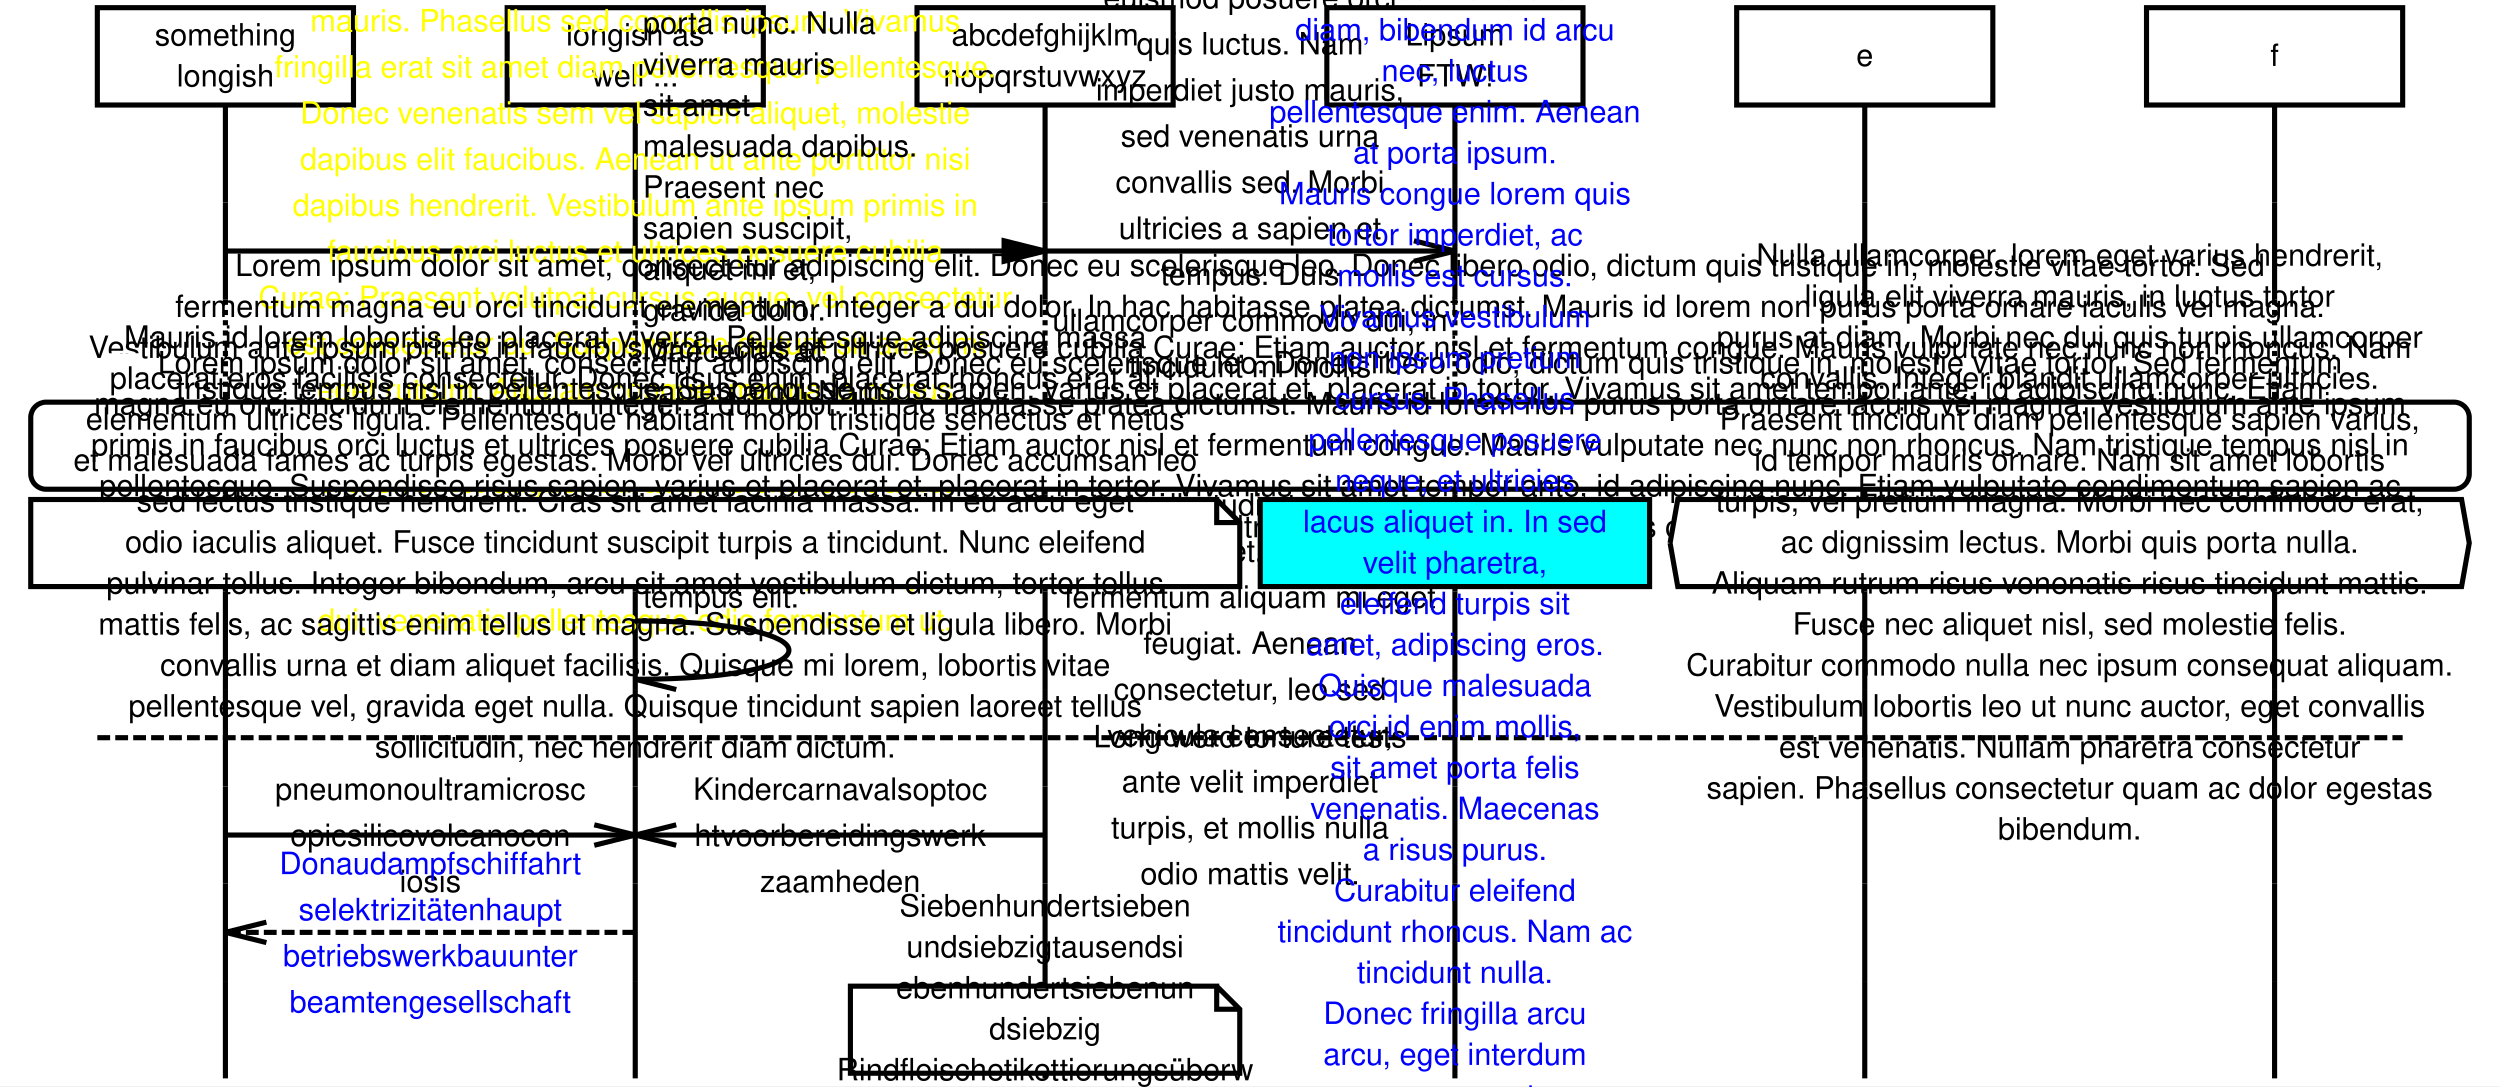
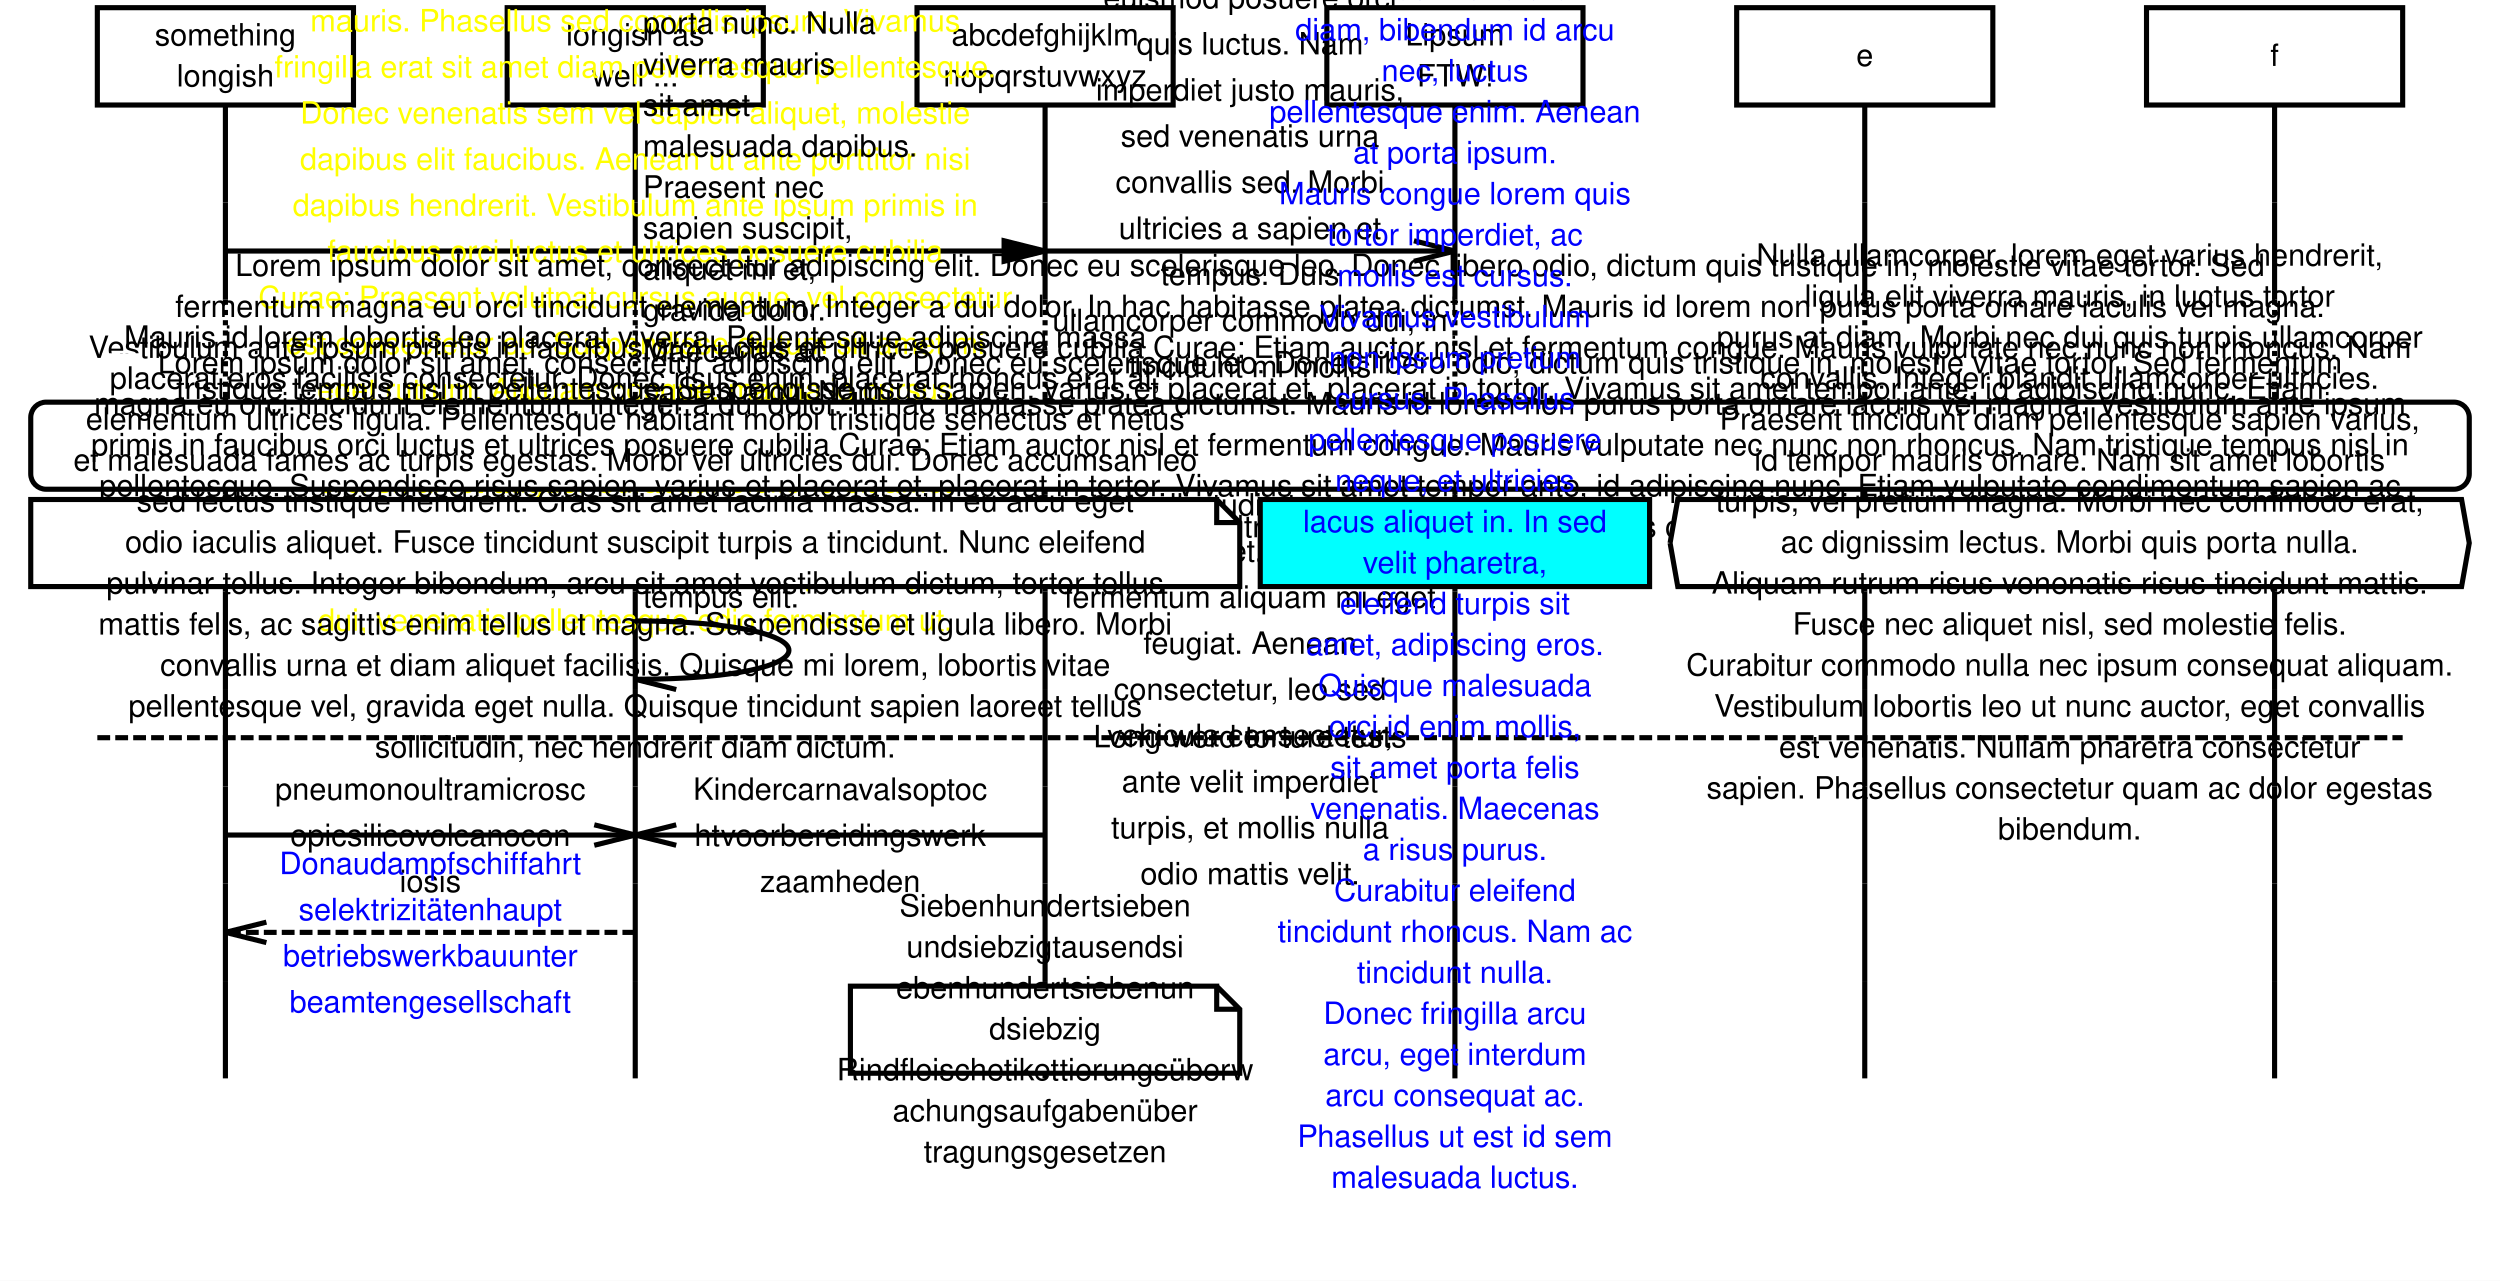
- <svg xmlns="http://www.w3.org/2000/svg" xmlns:xlink="http://www.w3.org/1999/xlink" version="1.1" id="mscgen_js-svg-__svg" class="mscgenjs-fence" width="976" height="424">
+ <svg xmlns="http://www.w3.org/2000/svg" xmlns:xlink="http://www.w3.org/1999/xlink" version="1.1" id="mscgen_js-svg-__svg" class="mscgenjs-fence" width="976" height="500">
  <defs>
-     <style type="text/css">svg.mscgenjs-fence{font-family:Helvetica,sans-serif;font-size:12px;font-weight:normal;font-style:normal;text-decoration:none;background-color:white;stroke:black;color:black;}.mscgenjs-fence rect{fill:none;stroke:black;stroke-width:2;}.mscgenjs-fence rect.entity{fill:white;}.mscgenjs-fence rect.label-text-background{fill:white;stroke:white;stroke-width:0;}.mscgenjs-fence rect.bglayer{fill:white;stroke:white;stroke-width:0;}.mscgenjs-fence line{stroke:black;stroke-width:2;}.mscgenjs-fence line.return{stroke-dasharray:5,2;}.mscgenjs-fence line.comment{stroke-dasharray:5,2;}.mscgenjs-fence line.inline_expression_divider{stroke-dasharray:10,5;}.mscgenjs-fence text{color:inherit;stroke:none;text-anchor:middle;}.mscgenjs-fence text.entity-text{text-decoration:underline;}.mscgenjs-fence text.anchor-start{text-anchor:start;}.mscgenjs-fence path{stroke:black;color:black;stroke-width:2;fill:none;}.mscgenjs-fence .arrow-marker{overflow:visible;}.mscgenjs-fence .arrow-style{stroke-width:1;}.mscgenjs-fence .arcrowomit{stroke-dasharray:2,2;}.mscgenjs-fence rect.box, .mscgenjs-fence path.box{fill:white;}.mscgenjs-fence .inherit{stroke:inherit;color:inherit;}.mscgenjs-fence .inherit-fill{fill:inherit;}.mscgenjs-fence .watermark{stroke:black;color:black;fill:black;font-size:48pt;font-weight:bold;opacity:0.14;}</style>
+     <style type="text/css">svg.mscgenjs-fence{font-family:Helvetica,sans-serif;font-size:12px;font-weight:normal;font-style:normal;text-decoration:none;background-color:white;stroke:black;stroke-width:2;color:black;}.mscgenjs-fence rect{fill:none;stroke:black;}.mscgenjs-fence rect.entity{fill:white;}.mscgenjs-fence rect.label-text-background{fill:white;stroke:white;stroke-width:0;}.mscgenjs-fence rect.bglayer{fill:white;stroke:white;stroke-width:0;}.mscgenjs-fence line{stroke:black;}.mscgenjs-fence line.return{stroke-dasharray:5,2;}.mscgenjs-fence line.comment{stroke-dasharray:5,2;}.mscgenjs-fence line.inline_expression_divider{stroke-dasharray:10,5;}.mscgenjs-fence text{color:inherit;stroke:none;text-anchor:middle;}.mscgenjs-fence text.entity-text{text-decoration:underline;}.mscgenjs-fence text.anchor-start{text-anchor:start;}.mscgenjs-fence path{stroke:black;color:black;fill:none;}.mscgenjs-fence .arrow-marker{overflow:visible;}.mscgenjs-fence .arrow-style{stroke-width:1;}.mscgenjs-fence .arcrowomit{stroke-dasharray:2,2;}.mscgenjs-fence rect.box, .mscgenjs-fence path.box{fill:white;}.mscgenjs-fence .inherit{stroke:inherit;color:inherit;}.mscgenjs-fence .inherit-fill{fill:inherit;}.mscgenjs-fence .watermark{stroke:black;color:black;fill:black;font-size:48pt;font-weight:bold;opacity:0.14;}</style>
    <marker orient="auto" id="mscgen_js-svg-__svgcallback-black" class="arrow-marker" viewBox="0 0 10 10" refX="9" refY="3" markerUnits="strokeWidth" markerWidth="10" markerHeight="10">
      <path d="M 1,1 l 8,2 l-8,2" class="arrow-style" style="stroke-dasharray:100,1;stroke:black" />
    </marker>
    <marker orient="auto" id="mscgen_js-svg-__svgcallback-l-black" class="arrow-marker" viewBox="0 0 10 10" refX="9" refY="3" markerUnits="strokeWidth" markerWidth="10" markerHeight="10">
      <path d="M17,1 l-8,2 l 8,2" class="arrow-style" style="stroke-dasharray:100,1;stroke:black" />
    </marker>
    <marker orient="auto" id="mscgen_js-svg-__svgmethod-black" class="arrow-marker" viewBox="0 0 10 10" refX="9" refY="3" markerUnits="strokeWidth" markerWidth="10" markerHeight="10">
      <polygon points="1,1  9,3  1,5" class="arrow-style" stroke="black" fill="black" />
    </marker>
    <marker orient="auto" id="mscgen_js-svg-__svgmethod-l-black" class="arrow-marker" viewBox="0 0 10 10" refX="9" refY="3" markerUnits="strokeWidth" markerWidth="10" markerHeight="10">
      <polygon points="17,1 9,3 17,5" class="arrow-style" stroke="black" fill="black" />
    </marker>
    <marker orient="auto" id="mscgen_js-svg-__svgsignal-black" class="arrow-marker" viewBox="0 0 10 10" refX="9" refY="3" markerUnits="strokeWidth" markerWidth="10" markerHeight="10">
      <path d="M9,3 l-8, 2" class="arrow-style" style="stroke-dasharray:100,1;stroke:black" />
    </marker>
    <marker orient="auto" id="mscgen_js-svg-__svgsignal-u-black" class="arrow-marker" viewBox="0 0 10 10" refX="9" refY="3" markerUnits="strokeWidth" markerWidth="10" markerHeight="10">
      <path d="M9,3 l-8,-2" class="arrow-style" style="stroke-dasharray:100,1;stroke:black" />
    </marker>
    <marker orient="auto" id="mscgen_js-svg-__svgsignal-l-black" class="arrow-marker" viewBox="0 0 10 10" refX="9" refY="3" markerUnits="strokeWidth" markerWidth="10" markerHeight="10">
      <path d="M9,3 l 8, 2" class="arrow-style" style="stroke-dasharray:100,1;stroke:black" />
    </marker>
    <marker orient="auto" id="mscgen_js-svg-__svgsignal-lu-black" class="arrow-marker" viewBox="0 0 10 10" refX="9" refY="3" markerUnits="strokeWidth" markerWidth="10" markerHeight="10">
      <path d="M9,3 l 8,-2" class="arrow-style" style="stroke-dasharray:100,1;stroke:black" />
    </marker>
    <g id="mscgen_js-svg-__svg__defs">
-       <g id="mscgen_js-svg-__svga">
-         <rect width="100" height="38" class="entity" />
-         <g>
-           <text x="50" y="14.75" class="entity-text ">
-             <tspan>something</tspan>
-           </text>
-           <text x="50" y="30.75" class="entity-text ">
-             <tspan>longish </tspan>
-           </text>
-         </g>
-       </g>
-       <g id="mscgen_js-svg-__svgb">
-         <rect width="100" height="38" class="entity" />
-         <g>
-           <text x="50" y="14.75" class="entity-text ">
-             <tspan>longish as</tspan>
-           </text>
-           <text x="50" y="30.75" class="entity-text ">
-             <tspan>well ...</tspan>
-           </text>
-         </g>
-       </g>
-       <g id="mscgen_js-svg-__svgc">
-         <rect width="100" height="38" class="entity" />
-         <g>
-           <text x="50" y="14.75" class="entity-text ">
-             <tspan>abcdefghijklm</tspan>
-           </text>
-           <text x="50" y="30.75" class="entity-text ">
-             <tspan>nopqrstuvwxyz</tspan>
-           </text>
-         </g>
-       </g>
-       <g id="mscgen_js-svg-__svgd">
-         <rect width="100" height="38" class="entity" />
-         <g>
-           <text x="50" y="14.75" class="entity-text ">
-             <tspan>Lipsum</tspan>
-           </text>
-           <text x="50" y="30.75" class="entity-text ">
-             <tspan>FTW!</tspan>
-           </text>
-         </g>
-       </g>
-       <g id="mscgen_js-svg-__svge">
-         <rect width="100" height="38" class="entity" />
-         <g>
-           <text x="50" y="22.75" class="entity-text ">
-             <tspan>e</tspan>
-           </text>
-         </g>
-       </g>
-       <g id="mscgen_js-svg-__svgf">
-         <rect width="100" height="38" class="entity" />
-         <g>
-           <text x="50" y="22.75" class="entity-text ">
-             <tspan>f</tspan>
-           </text>
+       <g id="mscgen_js-svg-__svgentities">
+         <g id="mscgen_js-svg-__svga">
+           <rect width="100" height="38" class="entity" />
+           <g>
+             <text x="50" y="14.75" class="entity-text ">
+               <tspan>something</tspan>
+             </text>
+             <text x="50" y="30.75" class="entity-text ">
+               <tspan>longish </tspan>
+             </text>
+           </g>
+         </g>
+         <g id="mscgen_js-svg-__svgb">
+           <rect width="100" height="38" x="160" class="entity" />
+           <g>
+             <text x="210" y="14.75" class="entity-text ">
+               <tspan>longish as</tspan>
+             </text>
+             <text x="210" y="30.75" class="entity-text ">
+               <tspan>well ...</tspan>
+             </text>
+           </g>
+         </g>
+         <g id="mscgen_js-svg-__svgc">
+           <rect width="100" height="38" x="320" class="entity" />
+           <g>
+             <text x="370" y="14.75" class="entity-text ">
+               <tspan>abcdefghijklm</tspan>
+             </text>
+             <text x="370" y="30.75" class="entity-text ">
+               <tspan>nopqrstuvwxyz</tspan>
+             </text>
+           </g>
+         </g>
+         <g id="mscgen_js-svg-__svgd">
+           <rect width="100" height="38" x="480" class="entity" />
+           <g>
+             <text x="530" y="14.75" class="entity-text ">
+               <tspan>Lipsum</tspan>
+             </text>
+             <text x="530" y="30.75" class="entity-text ">
+               <tspan>FTW!</tspan>
+             </text>
+           </g>
+         </g>
+         <g id="mscgen_js-svg-__svge">
+           <rect width="100" height="38" x="640" class="entity" />
+           <g>
+             <text x="690" y="22.75" class="entity-text ">
+               <tspan>e</tspan>
+             </text>
+           </g>
+         </g>
+         <g id="mscgen_js-svg-__svgf">
+           <rect width="100" height="38" x="800" class="entity" />
+           <g>
+             <text x="850" y="22.75" class="entity-text ">
+               <tspan>f</tspan>
+             </text>
+           </g>
        </g>
      </g>
      <g id="mscgen_js-svg-__svgarcrow">
        <line x1="50" y1="-19" x2="50" y2="19" class="mscgen_js-svg-__svgarcrow" />
        <line x1="210" y1="-19" x2="210" y2="19" class="mscgen_js-svg-__svgarcrow" />
        <line x1="370" y1="-19" x2="370" y2="19" class="mscgen_js-svg-__svgarcrow" />
        <line x1="530" y1="-19" x2="530" y2="19" class="mscgen_js-svg-__svgarcrow" />
        <line x1="690" y1="-19" x2="690" y2="19" class="mscgen_js-svg-__svgarcrow" />
        <line x1="850" y1="-19" x2="850" y2="19" class="mscgen_js-svg-__svgarcrow" />
      </g>
      <g id="mscgen_js-svg-__svg0_0">
        <line x1="50" y1="0" x2="370" y2="0" class="arc directional method" style="stroke:black" marker-end="url(#mscgen_js-svg-__svgmethod-black)" />
        <g>
          <rect width="15" height="15" x="2" y="2" class="label-text-background" style="fill:black; stroke:black;" />
          <text x="210" y="-139.75" class="directional-text method-text " style="fill:yellow;">
            <tspan>Phasellus elementum neque mauris, ut tempus nunc</tspan>
          </text>
          <rect width="15" height="15" x="2" y="2" class="label-text-background" style="fill:black; stroke:black;" />
          <text x="210" y="-121.75" class="directional-text method-text " style="fill:yellow;">
            <tspan>suscipit rutrum. Etiam id pretium nisl, a</tspan>
          </text>
          <rect width="15" height="15" x="2" y="2" class="label-text-background" style="fill:black; stroke:black;" />
          <text x="210" y="-103.75" class="directional-text method-text " style="fill:yellow;">
            <tspan>consectetur orci. Mauris et iaculis tellus, eu tristique</tspan>
          </text>
          <rect width="15" height="15" x="2" y="2" class="label-text-background" style="fill:black; stroke:black;" />
          <text x="210" y="-85.75" class="directional-text method-text " style="fill:yellow;">
            <tspan>mauris. Phasellus sed convallis ipsum. Vivamus</tspan>
          </text>
          <rect width="15" height="15" x="2" y="2" class="label-text-background" style="fill:black; stroke:black;" />
          <text x="210" y="-67.75" class="directional-text method-text " style="fill:yellow;">
            <tspan>fringilla erat sit amet diam pellentesque pellentesque.</tspan>
          </text>
          <rect width="15" height="15" x="2" y="2" class="label-text-background" style="fill:black; stroke:black;" />
          <text x="210" y="-49.75" class="directional-text method-text " style="fill:yellow;">
            <tspan>Donec venenatis sem vel sapien aliquet, molestie</tspan>
          </text>
          <rect width="15" height="15" x="2" y="2" class="label-text-background" style="fill:black; stroke:black;" />
          <text x="210" y="-31.75" class="directional-text method-text " style="fill:yellow;">
            <tspan>dapibus elit faucibus. Aenean ut ante porttitor nisi</tspan>
          </text>
          <rect width="15" height="15" x="2" y="2" class="label-text-background" style="fill:black; stroke:black;" />
          <text x="210" y="-13.75" class="directional-text method-text " style="fill:yellow;">
            <tspan>dapibus hendrerit. Vestibulum ante ipsum primis in</tspan>
          </text>
          <rect width="15" height="15" x="2" y="2" class="label-text-background" style="fill:black; stroke:black;" />
          <text x="210" y="4.25" class="directional-text method-text " style="fill:yellow;">
            <tspan>faucibus orci luctus et ultrices posuere cubilia</tspan>
          </text>
          <rect width="15" height="15" x="2" y="2" class="label-text-background" style="fill:black; stroke:black;" />
          <text x="210" y="22.25" class="directional-text method-text " style="fill:yellow;">
            <tspan>Curae; Praesent volutpat cursus augue, vel consectetur</tspan>
          </text>
          <rect width="15" height="15" x="2" y="2" class="label-text-background" style="fill:black; stroke:black;" />
          <text x="210" y="40.25" class="directional-text method-text " style="fill:yellow;">
            <tspan>est consectetur eu. Suspendisse dictum sit amet mi</tspan>
          </text>
          <rect width="15" height="15" x="2" y="2" class="label-text-background" style="fill:black; stroke:black;" />
          <text x="210" y="58.25" class="directional-text method-text " style="fill:yellow;">
            <tspan>eget rutrum. Aliquam congue, magna id cursus</tspan>
          </text>
          <rect width="15" height="15" x="2" y="2" class="label-text-background" style="fill:black; stroke:black;" />
          <text x="210" y="76.25" class="directional-text method-text " style="fill:yellow;">
            <tspan>scelerisque, orci justo dignissim erat, a gravida nisi</tspan>
          </text>
          <rect width="15" height="15" x="2" y="2" class="label-text-background" style="fill:black; stroke:black;" />
          <text x="210" y="94.25" class="directional-text method-text " style="fill:yellow;">
            <tspan>orci sit amet augue. Curabitur eleifend sit amet</tspan>
          </text>
          <rect width="15" height="15" x="2" y="2" class="label-text-background" style="fill:black; stroke:black;" />
          <text x="210" y="112.25" class="directional-text method-text " style="fill:yellow;">
            <tspan>sapien sit amet dignissim. Nam mi nibh, sagittis a arcu</tspan>
          </text>
          <rect width="15" height="15" x="2" y="2" class="label-text-background" style="fill:black; stroke:black;" />
          <text x="210" y="130.25" class="directional-text method-text " style="fill:yellow;">
            <tspan>auctor, viverra rutrum lorem. Nulla vulputate quam</tspan>
          </text>
          <rect width="15" height="15" x="2" y="2" class="label-text-background" style="fill:black; stroke:black;" />
          <text x="210" y="148.25" class="directional-text method-text " style="fill:yellow;">
            <tspan>dui, venenatis pellentesque odio fermentum ut.</tspan>
          </text>
        </g>
      </g>
      <g id="mscgen_js-svg-__svg0_1">
        <line x1="370" y1="0" x2="530" y2="0" class="arc directional callback" style="stroke:black" marker-end="url(#mscgen_js-svg-__svgcallback-black)" />
        <g>
          <rect width="15" height="15" x="2" y="2" class="label-text-background" />
          <text x="450" y="-238.75" class="directional-text callback-text ">
            <tspan>Sed interdum justo</tspan>
          </text>
          <rect width="15" height="15" x="2" y="2" class="label-text-background" />
          <text x="450" y="-220.75" class="directional-text callback-text ">
            <tspan>fringilla magna</tspan>
          </text>
          <rect width="15" height="15" x="2" y="2" class="label-text-background" />
          <text x="450" y="-202.75" class="directional-text callback-text ">
            <tspan>cursus dignissim. Integer</tspan>
          </text>
          <rect width="15" height="15" x="2" y="2" class="label-text-background" />
          <text x="450" y="-184.75" class="directional-text callback-text ">
            <tspan>mattis, felis ut</tspan>
          </text>
          <rect width="15" height="15" x="2" y="2" class="label-text-background" />
          <text x="450" y="-166.75" class="directional-text callback-text ">
            <tspan>placerat commodo, metus</tspan>
          </text>
          <rect width="15" height="15" x="2" y="2" class="label-text-background" />
          <text x="450" y="-148.75" class="directional-text callback-text ">
            <tspan>enim sagittis elit,</tspan>
          </text>
          <rect width="15" height="15" x="2" y="2" class="label-text-background" />
          <text x="450" y="-130.75" class="directional-text callback-text ">
            <tspan>nec rutrum erat diam</tspan>
          </text>
          <rect width="15" height="15" x="2" y="2" class="label-text-background" />
          <text x="450" y="-112.75" class="directional-text callback-text ">
            <tspan>vitae erat. Vestibulum</tspan>
          </text>
          <rect width="15" height="15" x="2" y="2" class="label-text-background" />
          <text x="450" y="-94.75" class="directional-text callback-text ">
            <tspan>euismod posuere orci</tspan>
          </text>
          <rect width="15" height="15" x="2" y="2" class="label-text-background" />
          <text x="450" y="-76.75" class="directional-text callback-text ">
            <tspan>quis luctus. Nam</tspan>
          </text>
          <rect width="15" height="15" x="2" y="2" class="label-text-background" />
          <text x="450" y="-58.75" class="directional-text callback-text ">
            <tspan>imperdiet justo mauris,</tspan>
          </text>
          <rect width="15" height="15" x="2" y="2" class="label-text-background" />
          <text x="450" y="-40.75" class="directional-text callback-text ">
            <tspan>sed venenatis urna</tspan>
          </text>
          <rect width="15" height="15" x="2" y="2" class="label-text-background" />
          <text x="450" y="-22.75" class="directional-text callback-text ">
            <tspan>convallis sed. Morbi</tspan>
          </text>
          <rect width="15" height="15" x="2" y="2" class="label-text-background" />
          <text x="450" y="-4.75" class="directional-text callback-text ">
            <tspan>ultricies a sapien et</tspan>
          </text>
          <rect width="15" height="15" x="2" y="2" class="label-text-background" />
          <text x="450" y="13.25" class="directional-text callback-text ">
            <tspan>tempus. Duis</tspan>
          </text>
          <rect width="15" height="15" x="2" y="2" class="label-text-background" />
          <text x="450" y="31.25" class="directional-text callback-text ">
            <tspan>ullamcorper commodo dui, in</tspan>
          </text>
          <rect width="15" height="15" x="2" y="2" class="label-text-background" />
          <text x="450" y="49.25" class="directional-text callback-text ">
            <tspan>tincidunt mi mollis</tspan>
          </text>
          <rect width="15" height="15" x="2" y="2" class="label-text-background" />
          <text x="450" y="67.25" class="directional-text callback-text ">
            <tspan>bibendum. Aenean rutrum</tspan>
          </text>
          <rect width="15" height="15" x="2" y="2" class="label-text-background" />
          <text x="450" y="85.25" class="directional-text callback-text ">
            <tspan>felis tellus, vitae</tspan>
          </text>
          <rect width="15" height="15" x="2" y="2" class="label-text-background" />
          <text x="450" y="103.25" class="directional-text callback-text ">
            <tspan>sollicitudin turpis</tspan>
          </text>
          <rect width="15" height="15" x="2" y="2" class="label-text-background" />
          <text x="450" y="121.25" class="directional-text callback-text ">
            <tspan>aliquam et. Quisque</tspan>
          </text>
          <rect width="15" height="15" x="2" y="2" class="label-text-background" />
          <text x="450" y="139.25" class="directional-text callback-text ">
            <tspan>fermentum aliquam mi eget</tspan>
          </text>
          <rect width="15" height="15" x="2" y="2" class="label-text-background" />
          <text x="450" y="157.25" class="directional-text callback-text ">
            <tspan>feugiat. Aenean</tspan>
          </text>
          <rect width="15" height="15" x="2" y="2" class="label-text-background" />
          <text x="450" y="175.25" class="directional-text callback-text ">
            <tspan>consectetur, leo sed</tspan>
          </text>
          <rect width="15" height="15" x="2" y="2" class="label-text-background" />
          <text x="450" y="193.25" class="directional-text callback-text ">
            <tspan>vehicula consectetur,</tspan>
          </text>
          <rect width="15" height="15" x="2" y="2" class="label-text-background" />
          <text x="450" y="211.25" class="directional-text callback-text ">
            <tspan>ante velit imperdiet</tspan>
          </text>
          <rect width="15" height="15" x="2" y="2" class="label-text-background" />
          <text x="450" y="229.25" class="directional-text callback-text ">
            <tspan>turpis, et mollis nulla</tspan>
          </text>
          <rect width="15" height="15" x="2" y="2" class="label-text-background" />
          <text x="450" y="247.25" class="directional-text callback-text ">
            <tspan>odio mattis velit.</tspan>
          </text>
        </g>
      </g>
      <g id="mscgen_js-svg-__svgarcrow_0">
        <line x1="50" y1="-19" x2="50" y2="19" class="arcrow" />
        <line x1="210" y1="-19" x2="210" y2="19" class="arcrow" />
        <line x1="370" y1="-19" x2="370" y2="19" class="arcrow" />
        <line x1="530" y1="-19" x2="530" y2="19" class="arcrow" />
        <line x1="690" y1="-19" x2="690" y2="19" class="arcrow" />
        <line x1="850" y1="-19" x2="850" y2="19" class="arcrow" />
      </g>
      <g id="mscgen_js-svg-__svg1_0">
        <g id="mscgen_js-svg-__svg1_0_lbl">
          <rect width="15" height="15" x="2" y="2" class="label-text-background" />
          <text x="450" y="-28.25" class="empty-text omitted-row-text ">
            <tspan>Lorem ipsum dolor sit amet, consectetur adipiscing elit. Donec eu scelerisque leo. Donec libero odio, dictum quis tristique in, molestie vitae tortor. Sed</tspan>
          </text>
          <rect width="15" height="15" x="2" y="2" class="label-text-background" />
          <text x="450" y="-12.25" class="empty-text omitted-row-text ">
            <tspan>fermentum magna eu orci tincidunt elementum. Integer a dui dolor. In hac habitasse platea dictumst. Mauris id lorem non purus porta ornare iaculis vel magna.</tspan>
          </text>
          <rect width="15" height="15" x="2" y="2" class="label-text-background" />
          <text x="450" y="3.75" class="empty-text omitted-row-text ">
            <tspan>Vestibulum ante ipsum primis in faucibus orci luctus et ultrices posuere cubilia Curae; Etiam auctor nisl et fermentum congue. Mauris vulputate nec nunc non rhoncus. Nam</tspan>
          </text>
          <rect width="15" height="15" x="2" y="2" class="label-text-background" />
          <text x="450" y="19.75" class="empty-text omitted-row-text ">
            <tspan>tristique tempus nisl in pellentesque. Suspendisse risus sapien, varius et placerat et, placerat in tortor. Vivamus sit amet tempor ante, id adipiscing nunc. Etiam</tspan>
          </text>
          <rect width="15" height="15" x="2" y="2" class="label-text-background" />
          <text x="450" y="35.75" class="empty-text omitted-row-text ">
            <tspan>vulputate condimentum sapien ac blandit. Ut laoreet erat sit amet arcu consectetur ultrices. Sed iaculis nibh facilisis convallis consequat.</tspan>
          </text>
        </g>
      </g>
      <g id="mscgen_js-svg-__svgarcrow_1">
        <line x1="50" y1="-19" x2="50" y2="19" class="arcrowomit" />
        <line x1="210" y1="-19" x2="210" y2="19" class="arcrowomit" />
        <line x1="370" y1="-19" x2="370" y2="19" class="arcrowomit" />
        <line x1="530" y1="-19" x2="530" y2="19" class="arcrowomit" />
        <line x1="690" y1="-19" x2="690" y2="19" class="arcrowomit" />
        <line x1="850" y1="-19" x2="850" y2="19" class="arcrowomit" />
      </g>
      <g id="mscgen_js-svg-__svg2_0">
        <rect width="952" height="34" x="-26" y="-17" rx="6" ry="6" class="box rbox" />
        <g>
          <text x="450" y="-28.25" class="box-text rbox-text ">
            <tspan>Lorem ipsum dolor sit amet, consectetur adipiscing elit. Donec eu scelerisque leo. Donec libero odio, dictum quis tristique in, molestie vitae tortor. Sed fermentum</tspan>
          </text>
          <text x="450" y="-12.25" class="box-text rbox-text ">
            <tspan>magna eu orci tincidunt elementum. Integer a dui dolor. In hac habitasse platea dictumst. Mauris id lorem non purus porta ornare iaculis vel magna. Vestibulum ante ipsum</tspan>
          </text>
          <text x="450" y="3.75" class="box-text rbox-text ">
            <tspan>primis in faucibus orci luctus et ultrices posuere cubilia Curae; Etiam auctor nisl et fermentum congue. Mauris vulputate nec nunc non rhoncus. Nam tristique tempus nisl in</tspan>
          </text>
          <text x="450" y="19.75" class="box-text rbox-text ">
            <tspan>pellentesque. Suspendisse risus sapien, varius et placerat et, placerat in tortor. Vivamus sit amet tempor ante, id adipiscing nunc. Etiam vulputate condimentum sapien ac</tspan>
          </text>
          <text x="450" y="35.75" class="box-text rbox-text ">
            <tspan>blandit. Ut laoreet erat sit amet arcu consectetur ultrices. Sed iaculis nibh facilisis convallis consequat.</tspan>
          </text>
        </g>
      </g>
      <g id="mscgen_js-svg-__svgarcrow_2">
        <line x1="50" y1="-19" x2="50" y2="19" class="arcrow" />
        <line x1="210" y1="-19" x2="210" y2="19" class="arcrow" />
        <line x1="370" y1="-19" x2="370" y2="19" class="arcrow" />
        <line x1="530" y1="-19" x2="530" y2="19" class="arcrow" />
        <line x1="690" y1="-19" x2="690" y2="19" class="arcrow" />
        <line x1="850" y1="-19" x2="850" y2="19" class="arcrow" />
      </g>
      <g id="mscgen_js-svg-__svg3_0">
        <path d="M-26,-17l463,0 l0,9 l9,0 m-9,-9 l9,9 l0,25 l-472,0 l0,-35 " class="box note" />
        <g>
          <text x="210" y="-76.25" class="box-text note-text ">
            <tspan>Mauris id lorem lobortis leo placerat viverra. Pellentesque adipiscing massa</tspan>
          </text>
          <text x="210" y="-60.25" class="box-text note-text ">
            <tspan>placerat eros facilisis consectetur. Donec risus enim, placerat rhoncus erat at,</tspan>
          </text>
          <text x="210" y="-44.25" class="box-text note-text ">
            <tspan>elementum ultrices ligula. Pellentesque habitant morbi tristique senectus et netus</tspan>
          </text>
          <text x="210" y="-28.25" class="box-text note-text ">
            <tspan>et malesuada fames ac turpis egestas. Morbi vel ultricies dui. Donec accumsan leo</tspan>
          </text>
          <text x="210" y="-12.25" class="box-text note-text ">
            <tspan>sed lectus tristique hendrerit. Cras sit amet lacinia massa. In eu arcu eget</tspan>
          </text>
          <text x="210" y="3.75" class="box-text note-text ">
            <tspan>odio iaculis aliquet. Fusce tincidunt suscipit turpis a tincidunt. Nunc eleifend</tspan>
          </text>
          <text x="210" y="19.75" class="box-text note-text ">
            <tspan>pulvinar tellus. Integer bibendum, arcu sit amet vestibulum dictum, tortor tellus</tspan>
          </text>
          <text x="210" y="35.75" class="box-text note-text ">
            <tspan>mattis felis, ac sagittis enim tellus ut magna. Suspendisse et ligula libero. Morbi</tspan>
          </text>
          <text x="210" y="51.75" class="box-text note-text ">
            <tspan>convallis urna et diam aliquet facilisis. Quisque mi lorem, lobortis vitae</tspan>
          </text>
          <text x="210" y="67.75" class="box-text note-text ">
            <tspan>pellentesque vel, gravida eget nulla. Quisque tincidunt sapien laoreet tellus</tspan>
          </text>
          <text x="210" y="83.75" class="box-text note-text ">
            <tspan>sollicitudin, nec hendrerit diam dictum.</tspan>
          </text>
        </g>
      </g>
      <g id="mscgen_js-svg-__svg3_1">
        <rect width="152" height="34" x="454" y="-17" class="box" style="fill:cyan;" />
        <g>
          <text x="530" y="-244.25" class="box-text " style="fill:blue;">
            <tspan>Morbi dapibus</tspan>
          </text>
          <text x="530" y="-228.25" class="box-text " style="fill:blue;">
            <tspan>augue in velit bibendum</tspan>
          </text>
          <text x="530" y="-212.25" class="box-text " style="fill:blue;">
            <tspan>mattis. Nunc elit</tspan>
          </text>
          <text x="530" y="-196.25" class="box-text " style="fill:blue;">
            <tspan>diam, bibendum id arcu</tspan>
          </text>
          <text x="530" y="-180.25" class="box-text " style="fill:blue;">
            <tspan>nec, luctus</tspan>
          </text>
          <text x="530" y="-164.25" class="box-text " style="fill:blue;">
            <tspan>pellentesque enim. Aenean</tspan>
          </text>
          <text x="530" y="-148.25" class="box-text " style="fill:blue;">
            <tspan>at porta ipsum.</tspan>
          </text>
          <text x="530" y="-132.25" class="box-text " style="fill:blue;">
            <tspan>Mauris congue lorem quis</tspan>
          </text>
          <text x="530" y="-116.25" class="box-text " style="fill:blue;">
            <tspan>tortor imperdiet, ac</tspan>
          </text>
          <text x="530" y="-100.25" class="box-text " style="fill:blue;">
            <tspan>mollis est cursus.</tspan>
          </text>
          <text x="530" y="-84.25" class="box-text " style="fill:blue;">
            <tspan>Vivamus vestibulum</tspan>
          </text>
          <text x="530" y="-68.25" class="box-text " style="fill:blue;">
            <tspan>non ipsum pretium</tspan>
          </text>
          <text x="530" y="-52.25" class="box-text " style="fill:blue;">
            <tspan>cursus. Phasellus</tspan>
          </text>
          <text x="530" y="-36.25" class="box-text " style="fill:blue;">
            <tspan>pellentesque posuere</tspan>
          </text>
          <text x="530" y="-20.25" class="box-text " style="fill:blue;">
            <tspan>neque, et ultricies</tspan>
          </text>
          <text x="530" y="-4.25" class="box-text " style="fill:blue;">
            <tspan>lacus aliquet in. In sed</tspan>
          </text>
          <text x="530" y="11.75" class="box-text " style="fill:blue;">
            <tspan>velit pharetra,</tspan>
          </text>
          <text x="530" y="27.75" class="box-text " style="fill:blue;">
            <tspan>eleifend turpis sit</tspan>
          </text>
          <text x="530" y="43.75" class="box-text " style="fill:blue;">
            <tspan>amet, adipiscing eros.</tspan>
          </text>
          <text x="530" y="59.75" class="box-text " style="fill:blue;">
            <tspan>Quisque malesuada</tspan>
          </text>
          <text x="530" y="75.75" class="box-text " style="fill:blue;">
            <tspan>orci id enim mollis,</tspan>
          </text>
          <text x="530" y="91.75" class="box-text " style="fill:blue;">
            <tspan>sit amet porta felis</tspan>
          </text>
          <text x="530" y="107.75" class="box-text " style="fill:blue;">
            <tspan>venenatis. Maecenas</tspan>
          </text>
          <text x="530" y="123.75" class="box-text " style="fill:blue;">
            <tspan>a risus purus.</tspan>
          </text>
          <text x="530" y="139.75" class="box-text " style="fill:blue;">
            <tspan>Curabitur eleifend</tspan>
          </text>
          <text x="530" y="155.75" class="box-text " style="fill:blue;">
            <tspan>tincidunt rhoncus. Nam ac</tspan>
          </text>
          <text x="530" y="171.75" class="box-text " style="fill:blue;">
            <tspan>tincidunt nulla.</tspan>
          </text>
          <text x="530" y="187.75" class="box-text " style="fill:blue;">
            <tspan>Donec fringilla arcu</tspan>
          </text>
          <text x="530" y="203.75" class="box-text " style="fill:blue;">
            <tspan>arcu, eget interdum</tspan>
          </text>
          <text x="530" y="219.75" class="box-text " style="fill:blue;">
            <tspan>arcu consequat ac.</tspan>
          </text>
          <text x="530" y="235.75" class="box-text " style="fill:blue;">
            <tspan>Phasellus ut est id sem</tspan>
          </text>
          <text x="530" y="251.75" class="box-text " style="fill:blue;">
            <tspan>malesuada luctus.</tspan>
          </text>
        </g>
      </g>
      <g id="mscgen_js-svg-__svg3_2">
        <path d="M614,0l3, -17l306,0l3,17l-3,17l-306,0 l-3,-17" class="box abox" />
        <g>
          <text x="770" y="-108.25" class="box-text abox-text ">
            <tspan> Nulla ullamcorper, lorem eget varius hendrerit,</tspan>
          </text>
          <text x="770" y="-92.25" class="box-text abox-text ">
            <tspan>ligula elit viverra mauris, in luctus tortor</tspan>
          </text>
          <text x="770" y="-76.25" class="box-text abox-text ">
            <tspan>purus at diam. Morbi nec dui quis turpis ullamcorper</tspan>
          </text>
          <text x="770" y="-60.25" class="box-text abox-text ">
            <tspan>convallis. Integer blandit ullamcorper ultricies.</tspan>
          </text>
          <text x="770" y="-44.25" class="box-text abox-text ">
            <tspan>Praesent tincidunt diam pellentesque sapien varius,</tspan>
          </text>
          <text x="770" y="-28.25" class="box-text abox-text ">
            <tspan>id tempor mauris ornare. Nam sit amet lobortis</tspan>
          </text>
          <text x="770" y="-12.25" class="box-text abox-text ">
            <tspan>turpis, vel pretium magna. Morbi nec commodo erat,</tspan>
          </text>
          <text x="770" y="3.75" class="box-text abox-text ">
            <tspan>ac dignissim lectus. Morbi quis porta nulla.</tspan>
          </text>
          <text x="770" y="19.75" class="box-text abox-text ">
            <tspan>Aliquam rutrum risus venenatis risus tincidunt mattis.</tspan>
          </text>
          <text x="770" y="35.75" class="box-text abox-text ">
            <tspan>Fusce nec aliquet nisl, sed molestie felis.</tspan>
          </text>
          <text x="770" y="51.75" class="box-text abox-text ">
            <tspan>Curabitur commodo nulla nec ipsum consequat aliquam.</tspan>
          </text>
          <text x="770" y="67.75" class="box-text abox-text ">
            <tspan>Vestibulum lobortis leo ut nunc auctor, eget convallis</tspan>
          </text>
          <text x="770" y="83.75" class="box-text abox-text ">
            <tspan>est venenatis. Nullam pharetra consectetur</tspan>
          </text>
          <text x="770" y="99.75" class="box-text abox-text ">
            <tspan>sapien. Phasellus consectetur quam ac dolor egestas</tspan>
          </text>
          <text x="770" y="115.75" class="box-text abox-text ">
            <tspan>bibendum. </tspan>
          </text>
        </g>
      </g>
      <g id="mscgen_js-svg-__svgarcrow_3">
        <line x1="50" y1="-19" x2="50" y2="19" class="arcrow" />
        <line x1="210" y1="-19" x2="210" y2="19" class="arcrow" />
        <line x1="370" y1="-19" x2="370" y2="19" class="arcrow" />
        <line x1="530" y1="-19" x2="530" y2="19" class="arcrow" />
        <line x1="690" y1="-19" x2="690" y2="19" class="arcrow" />
        <line x1="850" y1="-19" x2="850" y2="19" class="arcrow" />
      </g>
      <g id="mscgen_js-svg-__svg4_0">
        <path d="M210, -7.6 C290,-7.4 290,15.2 210,15.2" class="arc directional signal" style="stroke:black" marker-end="url(#mscgen_js-svg-__svgsignal-u-black)" />
        <g>
          <rect width="15" height="15" x="2" y="2" class="label-text-background" />
          <text x="213" y="-348.85" class="directional-text signal-text anchor-start ">
            <tspan>Etiam</tspan>
          </text>
          <rect width="15" height="15" x="2" y="2" class="label-text-background" />
          <text x="213" y="-332.85" class="directional-text signal-text anchor-start ">
            <tspan>malesuada ac lacus eu</tspan>
          </text>
          <rect width="15" height="15" x="2" y="2" class="label-text-background" />
          <text x="213" y="-316.85" class="directional-text signal-text anchor-start ">
            <tspan>pharetra.</tspan>
          </text>
          <rect width="15" height="15" x="2" y="2" class="label-text-background" />
          <text x="213" y="-300.85" class="directional-text signal-text anchor-start ">
            <tspan>Integer auctor</tspan>
          </text>
          <rect width="15" height="15" x="2" y="2" class="label-text-background" />
          <text x="213" y="-284.85" class="directional-text signal-text anchor-start ">
            <tspan>vehicula placerat.</tspan>
          </text>
          <rect width="15" height="15" x="2" y="2" class="label-text-background" />
          <text x="213" y="-268.85" class="directional-text signal-text anchor-start ">
            <tspan>Sed a varius</tspan>
          </text>
          <rect width="15" height="15" x="2" y="2" class="label-text-background" />
          <text x="213" y="-252.85" class="directional-text signal-text anchor-start ">
            <tspan>leo. Fusce non</tspan>
          </text>
          <rect width="15" height="15" x="2" y="2" class="label-text-background" />
          <text x="213" y="-236.85" class="directional-text signal-text anchor-start ">
            <tspan>porta nunc. Nulla</tspan>
          </text>
          <rect width="15" height="15" x="2" y="2" class="label-text-background" />
          <text x="213" y="-220.85" class="directional-text signal-text anchor-start ">
            <tspan>viverra mauris</tspan>
          </text>
          <rect width="15" height="15" x="2" y="2" class="label-text-background" />
          <text x="213" y="-204.85" class="directional-text signal-text anchor-start ">
            <tspan>sit amet</tspan>
          </text>
          <rect width="15" height="15" x="2" y="2" class="label-text-background" />
          <text x="213" y="-188.85" class="directional-text signal-text anchor-start ">
            <tspan>malesuada dapibus.</tspan>
          </text>
          <rect width="15" height="15" x="2" y="2" class="label-text-background" />
          <text x="213" y="-172.85" class="directional-text signal-text anchor-start ">
            <tspan>Praesent nec</tspan>
          </text>
          <rect width="15" height="15" x="2" y="2" class="label-text-background" />
          <text x="213" y="-156.85" class="directional-text signal-text anchor-start ">
            <tspan>sapien suscipit,</tspan>
          </text>
          <rect width="15" height="15" x="2" y="2" class="label-text-background" />
          <text x="213" y="-140.85" class="directional-text signal-text anchor-start ">
            <tspan>aliquet mi et,</tspan>
          </text>
          <rect width="15" height="15" x="2" y="2" class="label-text-background" />
          <text x="213" y="-124.85" class="directional-text signal-text anchor-start ">
            <tspan>gravida dolor.</tspan>
          </text>
          <rect width="15" height="15" x="2" y="2" class="label-text-background" />
          <text x="213" y="-108.85" class="directional-text signal-text anchor-start ">
            <tspan>Maecenas ac</tspan>
          </text>
          <rect width="15" height="15" x="2" y="2" class="label-text-background" />
          <text x="213" y="-92.85" class="directional-text signal-text anchor-start ">
            <tspan>sapien arcu. Nam</tspan>
          </text>
          <rect width="15" height="15" x="2" y="2" class="label-text-background" />
          <text x="213" y="-76.85" class="directional-text signal-text anchor-start ">
            <tspan>dignissim purus</tspan>
          </text>
          <rect width="15" height="15" x="2" y="2" class="label-text-background" />
          <text x="213" y="-60.85" class="directional-text signal-text anchor-start ">
            <tspan>turpis, eu mollis</tspan>
          </text>
          <rect width="15" height="15" x="2" y="2" class="label-text-background" />
          <text x="213" y="-44.85" class="directional-text signal-text anchor-start ">
            <tspan>sapien</tspan>
          </text>
          <rect width="15" height="15" x="2" y="2" class="label-text-background" />
          <text x="213" y="-28.85" class="directional-text signal-text anchor-start ">
            <tspan>condimentum id. In ac</tspan>
          </text>
          <rect width="15" height="15" x="2" y="2" class="label-text-background" />
          <text x="213" y="-12.85" class="directional-text signal-text anchor-start ">
            <tspan>tempus elit.</tspan>
          </text>
        </g>
      </g>
      <g id="mscgen_js-svg-__svgarcrow_4">
        <line x1="50" y1="-19" x2="50" y2="19" class="arcrow" />
        <line x1="210" y1="-19" x2="210" y2="19" class="arcrow" />
        <line x1="370" y1="-19" x2="370" y2="19" class="arcrow" />
        <line x1="530" y1="-19" x2="530" y2="19" class="arcrow" />
        <line x1="690" y1="-19" x2="690" y2="19" class="arcrow" />
        <line x1="850" y1="-19" x2="850" y2="19" class="arcrow" />
      </g>
      <g id="mscgen_js-svg-__svg5_0">
        <line x1="0" y1="0" x2="900" y2="0" class="comment" />
        <g id="mscgen_js-svg-__svg5_0_txt">
          <g id="mscgen_js-svg-__svg5_0_txt_lbl">
            <rect width="15" height="15" x="2" y="2" class="label-text-background" />
            <text x="450" y="3.75" class="empty-text comment-row-text ">
              <tspan>Long word torture tests</tspan>
            </text>
          </g>
        </g>
      </g>
      <g id="mscgen_js-svg-__svgarcrow_5">
        <line x1="50" y1="-19" x2="50" y2="19" class="arcrow" />
        <line x1="210" y1="-19" x2="210" y2="19" class="arcrow" />
        <line x1="370" y1="-19" x2="370" y2="19" class="arcrow" />
        <line x1="530" y1="-19" x2="530" y2="19" class="arcrow" />
        <line x1="690" y1="-19" x2="690" y2="19" class="arcrow" />
        <line x1="850" y1="-19" x2="850" y2="19" class="arcrow" />
      </g>
      <g id="mscgen_js-svg-__svg6_0">
        <line x1="50" y1="0" x2="210" y2="0" class="arc directional callback" style="stroke:black" marker-end="url(#mscgen_js-svg-__svgcallback-black)" />
        <g>
          <rect width="15" height="15" x="2" y="2" class="label-text-background" />
          <text x="130" y="-13.75" class="directional-text callback-text ">
            <tspan>pneumonoultramicrosc</tspan>
          </text>
          <rect width="15" height="15" x="2" y="2" class="label-text-background" />
          <text x="130" y="4.25" class="directional-text callback-text ">
            <tspan>opicsilicovolcanocon</tspan>
          </text>
          <rect width="15" height="15" x="2" y="2" class="label-text-background" />
          <text x="130" y="22.25" class="directional-text callback-text ">
            <tspan>iosis</tspan>
          </text>
        </g>
      </g>
      <g id="mscgen_js-svg-__svg6_1">
        <line x1="370" y1="0" x2="210" y2="0" class="arc directional callback" style="stroke:black" marker-end="url(#mscgen_js-svg-__svgcallback-black)" />
        <g>
          <rect width="15" height="15" x="2" y="2" class="label-text-background" />
          <text x="290" y="-13.75" class="directional-text callback-text ">
            <tspan>Kindercarnavalsoptoc</tspan>
          </text>
          <rect width="15" height="15" x="2" y="2" class="label-text-background" />
          <text x="290" y="4.25" class="directional-text callback-text ">
            <tspan>htvoorbereidingswerk</tspan>
          </text>
          <rect width="15" height="15" x="2" y="2" class="label-text-background" />
          <text x="290" y="22.25" class="directional-text callback-text ">
            <tspan>zaamheden</tspan>
          </text>
        </g>
      </g>
      <g id="mscgen_js-svg-__svgarcrow_6">
        <line x1="50" y1="-19" x2="50" y2="19" class="arcrow" />
        <line x1="210" y1="-19" x2="210" y2="19" class="arcrow" />
        <line x1="370" y1="-19" x2="370" y2="19" class="arcrow" />
        <line x1="530" y1="-19" x2="530" y2="19" class="arcrow" />
        <line x1="690" y1="-19" x2="690" y2="19" class="arcrow" />
        <line x1="850" y1="-19" x2="850" y2="19" class="arcrow" />
      </g>
      <g id="mscgen_js-svg-__svg7_0">
        <line x1="210" y1="0" x2="50" y2="0" class="arc directional return" style="stroke:black" marker-end="url(#mscgen_js-svg-__svgcallback-black)" />
        <g>
          <rect width="15" height="15" x="2" y="2" class="label-text-background" />
          <text x="130" y="-22.75" class="directional-text return-text " style="fill:blue;">
            <a xlink:href="https://en.wikipedia.org/wiki/Donaudampfschiffahrtselektrizit%C3%A4tenhauptbetriebswerkbauunterbeamtengesellschaft" xlink:title="https://en.wikipedia.org/wiki/Donaudampfschiffahrtselektrizit%C3%A4tenhauptbetriebswerkbauunterbeamtengesellschaft" xlink:show="new">
              <tspan>Donaudampfschiffahrt</tspan>
            </a>
          </text>
          <rect width="15" height="15" x="2" y="2" class="label-text-background" />
          <text x="130" y="-4.75" class="directional-text return-text " style="fill:blue;">
            <a xlink:href="https://en.wikipedia.org/wiki/Donaudampfschiffahrtselektrizit%C3%A4tenhauptbetriebswerkbauunterbeamtengesellschaft" xlink:title="https://en.wikipedia.org/wiki/Donaudampfschiffahrtselektrizit%C3%A4tenhauptbetriebswerkbauunterbeamtengesellschaft" xlink:show="new">
              <tspan>selektrizitätenhaupt</tspan>
            </a>
          </text>
          <rect width="15" height="15" x="2" y="2" class="label-text-background" />
          <text x="130" y="13.25" class="directional-text return-text " style="fill:blue;">
            <a xlink:href="https://en.wikipedia.org/wiki/Donaudampfschiffahrtselektrizit%C3%A4tenhauptbetriebswerkbauunterbeamtengesellschaft" xlink:title="https://en.wikipedia.org/wiki/Donaudampfschiffahrtselektrizit%C3%A4tenhauptbetriebswerkbauunterbeamtengesellschaft" xlink:show="new">
              <tspan>betriebswerkbauunter</tspan>
            </a>
          </text>
          <rect width="15" height="15" x="2" y="2" class="label-text-background" />
          <text x="130" y="31.25" class="directional-text return-text " style="fill:blue;">
            <a xlink:href="https://en.wikipedia.org/wiki/Donaudampfschiffahrtselektrizit%C3%A4tenhauptbetriebswerkbauunterbeamtengesellschaft" xlink:title="https://en.wikipedia.org/wiki/Donaudampfschiffahrtselektrizit%C3%A4tenhauptbetriebswerkbauunterbeamtengesellschaft" xlink:show="new">
              <tspan>beamtengesellschaft</tspan>
            </a>
          </text>
        </g>
      </g>
      <g id="mscgen_js-svg-__svgarcrow_7">
        <line x1="50" y1="-19" x2="50" y2="19" class="arcrow" />
        <line x1="210" y1="-19" x2="210" y2="19" class="arcrow" />
        <line x1="370" y1="-19" x2="370" y2="19" class="arcrow" />
        <line x1="530" y1="-19" x2="530" y2="19" class="arcrow" />
        <line x1="690" y1="-19" x2="690" y2="19" class="arcrow" />
        <line x1="850" y1="-19" x2="850" y2="19" class="arcrow" />
      </g>
      <g id="mscgen_js-svg-__svg8_0">
        <path d="M294,-17l143,0 l0,9 l9,0 m-9,-9 l9,9 l0,25 l-152,0 l0,-35 " class="box note" />
        <g>
          <text x="370" y="-44.25" class="box-text note-text ">
            <tspan>Siebenhundertsieben</tspan>
          </text>
          <text x="370" y="-28.25" class="box-text note-text ">
            <tspan>undsiebzigtausendsi</tspan>
          </text>
          <text x="370" y="-12.25" class="box-text note-text ">
            <tspan>ebenhundertsiebenun</tspan>
          </text>
          <text x="370" y="3.75" class="box-text note-text ">
            <tspan>dsiebzig</tspan>
          </text>
          <text x="370" y="19.75" class="box-text note-text ">
            <tspan>Rindfleischetikettierungsüberw</tspan>
          </text>
          <text x="370" y="35.75" class="box-text note-text ">
            <tspan>achungsaufgabenüber</tspan>
          </text>
          <text x="370" y="51.75" class="box-text note-text ">
            <tspan>tragungsgesetzen</tspan>
          </text>
        </g>
      </g>
      <g id="mscgen_js-svg-__svgarcrow_8">
        <line x1="50" y1="-19" x2="50" y2="19" class="arcrow" />
        <line x1="210" y1="-19" x2="210" y2="19" class="arcrow" />
        <line x1="370" y1="-19" x2="370" y2="19" class="arcrow" />
        <line x1="530" y1="-19" x2="530" y2="19" class="arcrow" />
        <line x1="690" y1="-19" x2="690" y2="19" class="arcrow" />
        <line x1="850" y1="-19" x2="850" y2="19" class="arcrow" />
      </g>
    </g>
  </defs>
  <g id="mscgen_js-svg-__svg__body" transform="translate(38,3) scale(1,1)">
    <g id="mscgen_js-svg-__svg__background">
-       <rect width="976" height="424" x="-38" y="-3" class="bglayer" />
+       <rect width="976" height="500" x="-38" y="-3" class="bglayer" />
    </g>
    <g id="mscgen_js-svg-__svg__arcspanlayer" />
    <g id="mscgen_js-svg-__svg__lifelinelayer">
      <use x="0" y="57" xlink:href="#mscgen_js-svg-__svgarcrow" />
      <use x="0" y="95" xlink:href="#mscgen_js-svg-__svgarcrow_0" />
      <use x="0" y="133" xlink:href="#mscgen_js-svg-__svgarcrow_1" />
      <use x="0" y="171" xlink:href="#mscgen_js-svg-__svgarcrow_2" />
      <use x="0" y="209" xlink:href="#mscgen_js-svg-__svgarcrow_3" />
      <use x="0" y="247" xlink:href="#mscgen_js-svg-__svgarcrow_4" />
      <use x="0" y="285" xlink:href="#mscgen_js-svg-__svgarcrow_5" />
      <use x="0" y="323" xlink:href="#mscgen_js-svg-__svgarcrow_6" />
      <use x="0" y="361" xlink:href="#mscgen_js-svg-__svgarcrow_7" />
      <use x="0" y="399" xlink:href="#mscgen_js-svg-__svgarcrow_8" />
    </g>
    <g id="mscgen_js-svg-__svg__sequencelayer">
-       <use x="0" y="0" xlink:href="#mscgen_js-svg-__svga" />
-       <use x="160" y="0" xlink:href="#mscgen_js-svg-__svgb" />
-       <use x="320" y="0" xlink:href="#mscgen_js-svg-__svgc" />
-       <use x="480" y="0" xlink:href="#mscgen_js-svg-__svgd" />
-       <use x="640" y="0" xlink:href="#mscgen_js-svg-__svge" />
-       <use x="800" y="0" xlink:href="#mscgen_js-svg-__svgf" />
+       <use x="0" y="0" xlink:href="#mscgen_js-svg-__svgentities" />
      <use x="0" y="95" xlink:href="#mscgen_js-svg-__svg0_0" />
      <use x="0" y="95" xlink:href="#mscgen_js-svg-__svg0_1" />
      <use x="0" y="133" xlink:href="#mscgen_js-svg-__svg1_0" />
      <use x="0" y="247" xlink:href="#mscgen_js-svg-__svg4_0" />
      <use x="0" y="285" xlink:href="#mscgen_js-svg-__svg5_0" />
      <use x="0" y="323" xlink:href="#mscgen_js-svg-__svg6_0" />
      <use x="0" y="323" xlink:href="#mscgen_js-svg-__svg6_1" />
      <use x="0" y="361" xlink:href="#mscgen_js-svg-__svg7_0" />
    </g>
    <g id="mscgen_js-svg-__svg__notelayer">
      <use x="0" y="171" xlink:href="#mscgen_js-svg-__svg2_0" />
      <use x="0" y="209" xlink:href="#mscgen_js-svg-__svg3_0" />
      <use x="0" y="209" xlink:href="#mscgen_js-svg-__svg3_1" />
      <use x="0" y="209" xlink:href="#mscgen_js-svg-__svg3_2" />
      <use x="0" y="399" xlink:href="#mscgen_js-svg-__svg8_0" />
    </g>
    <g id="mscgen_js-svg-__svg__watermark" />
+     <g id="mscgen_js-svg-__svg__onionskin" class="onionskin" />
  </g>
</svg>
